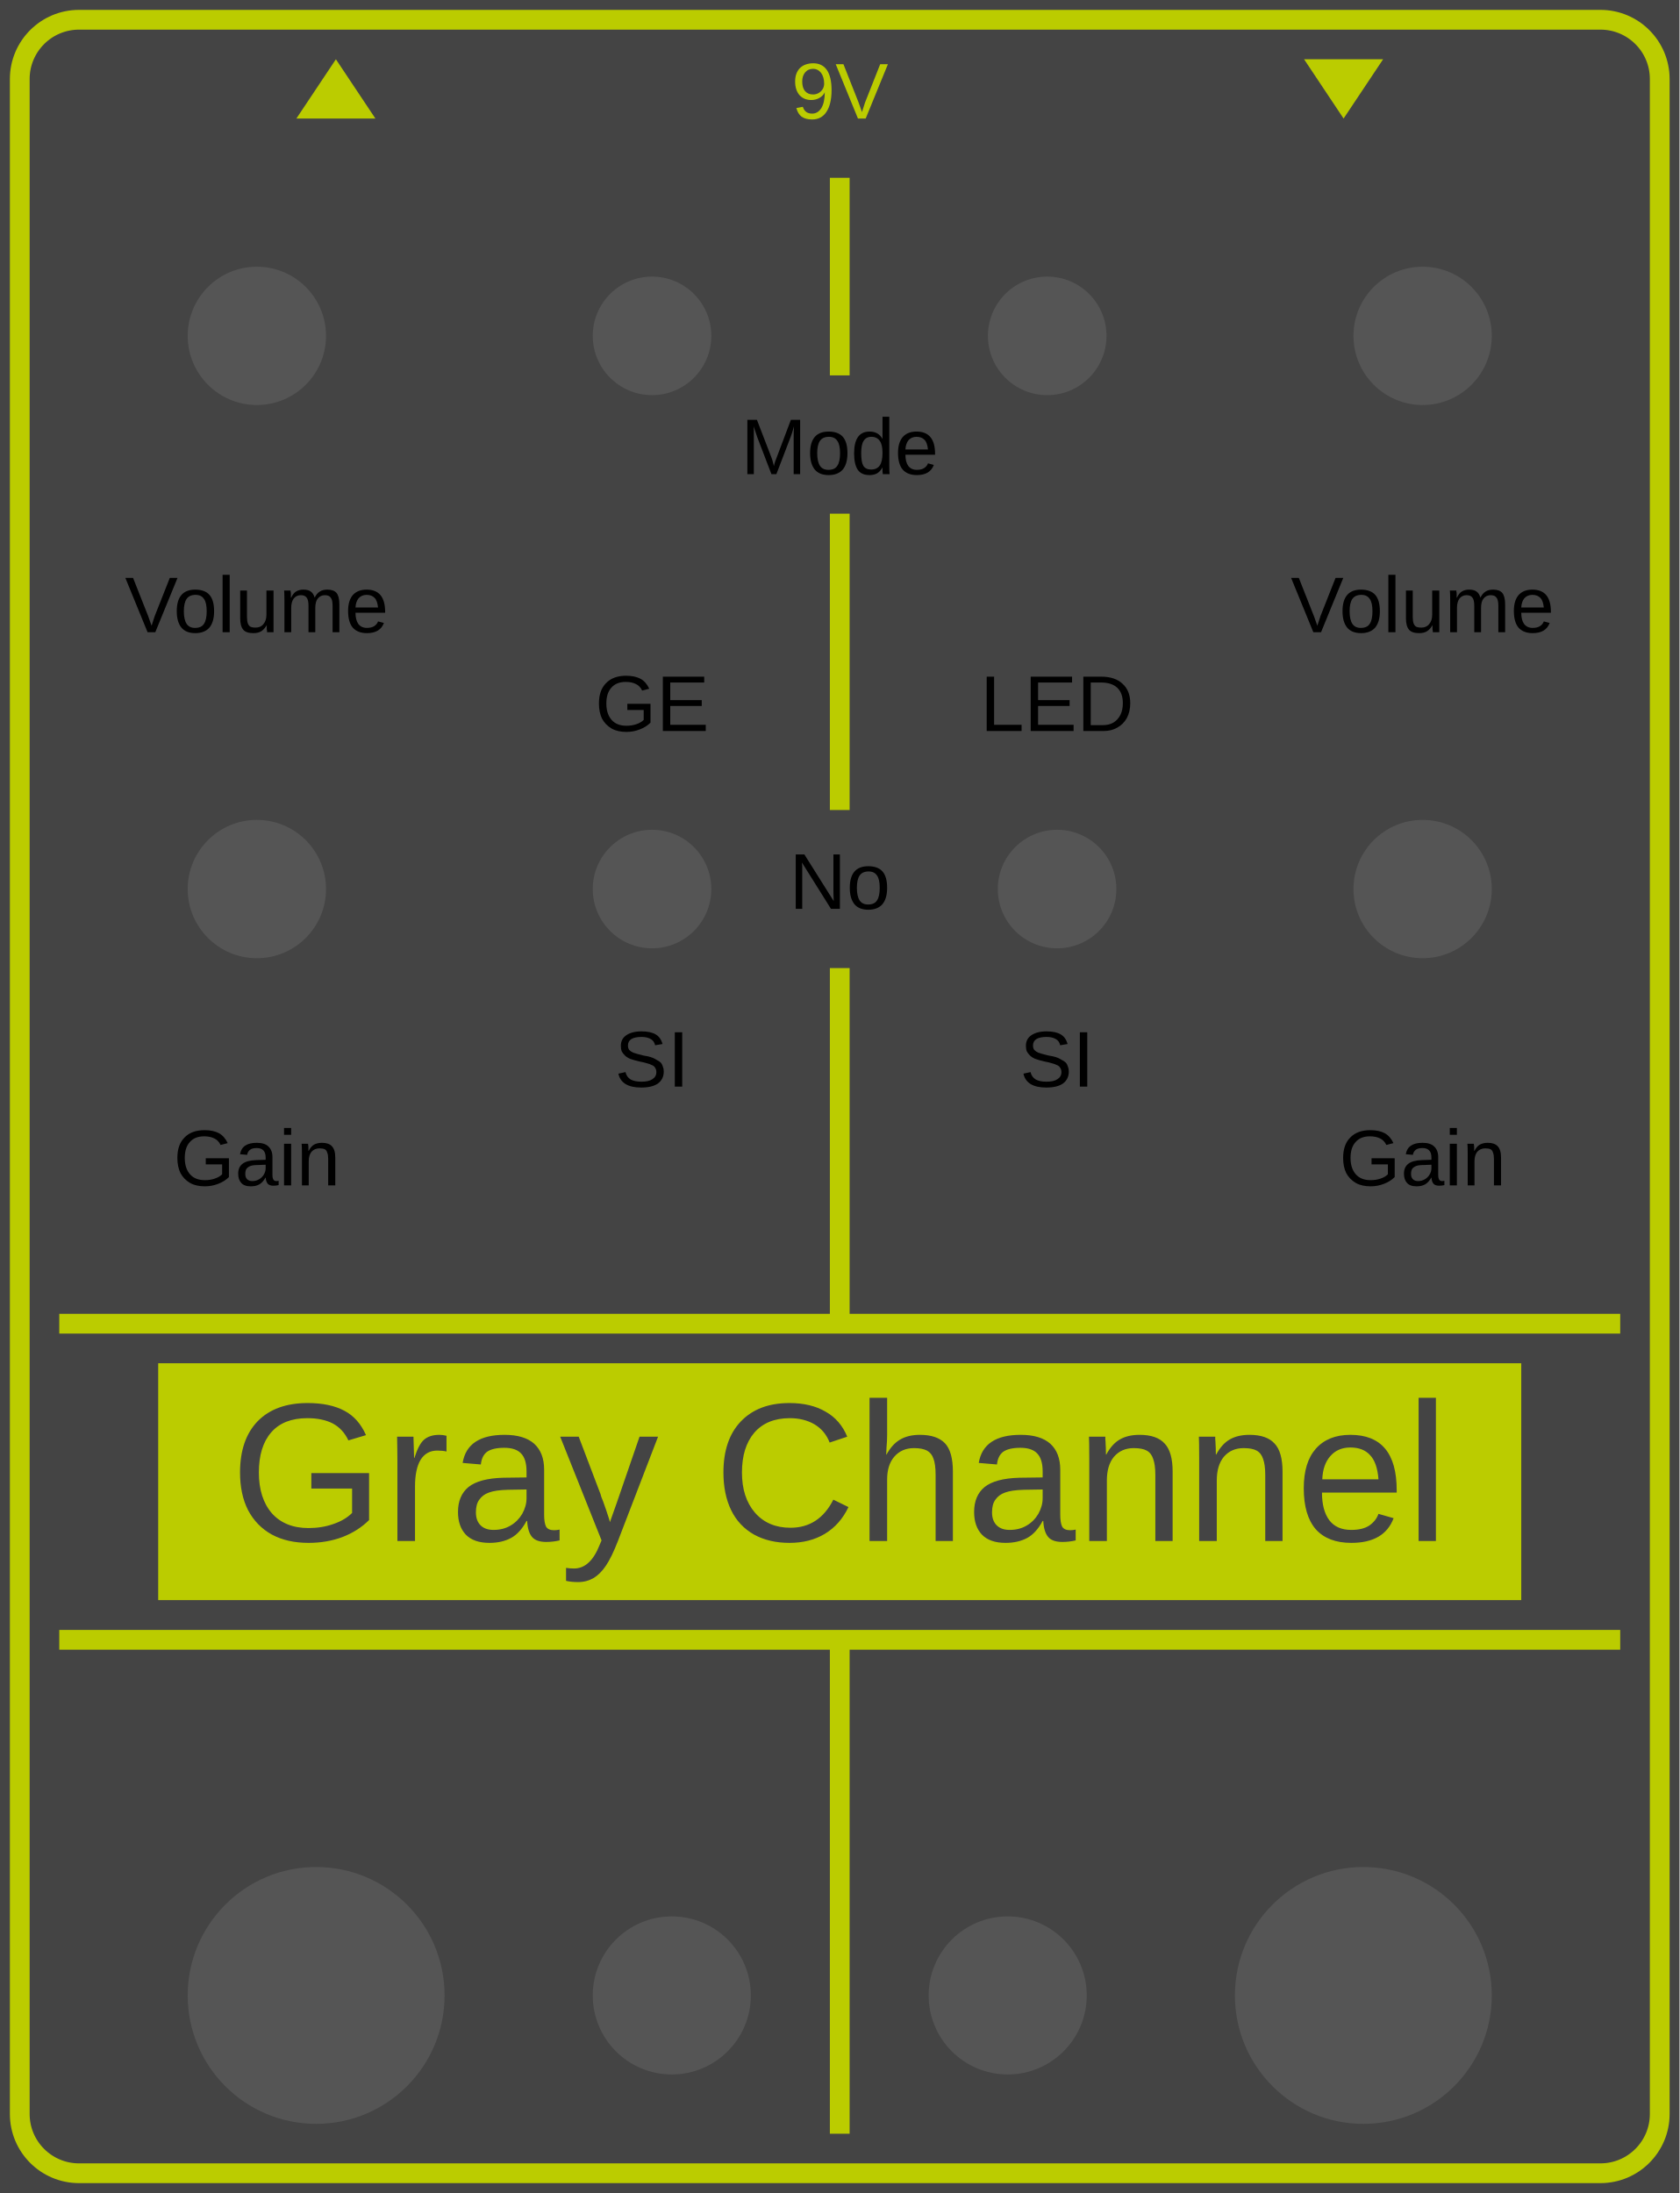
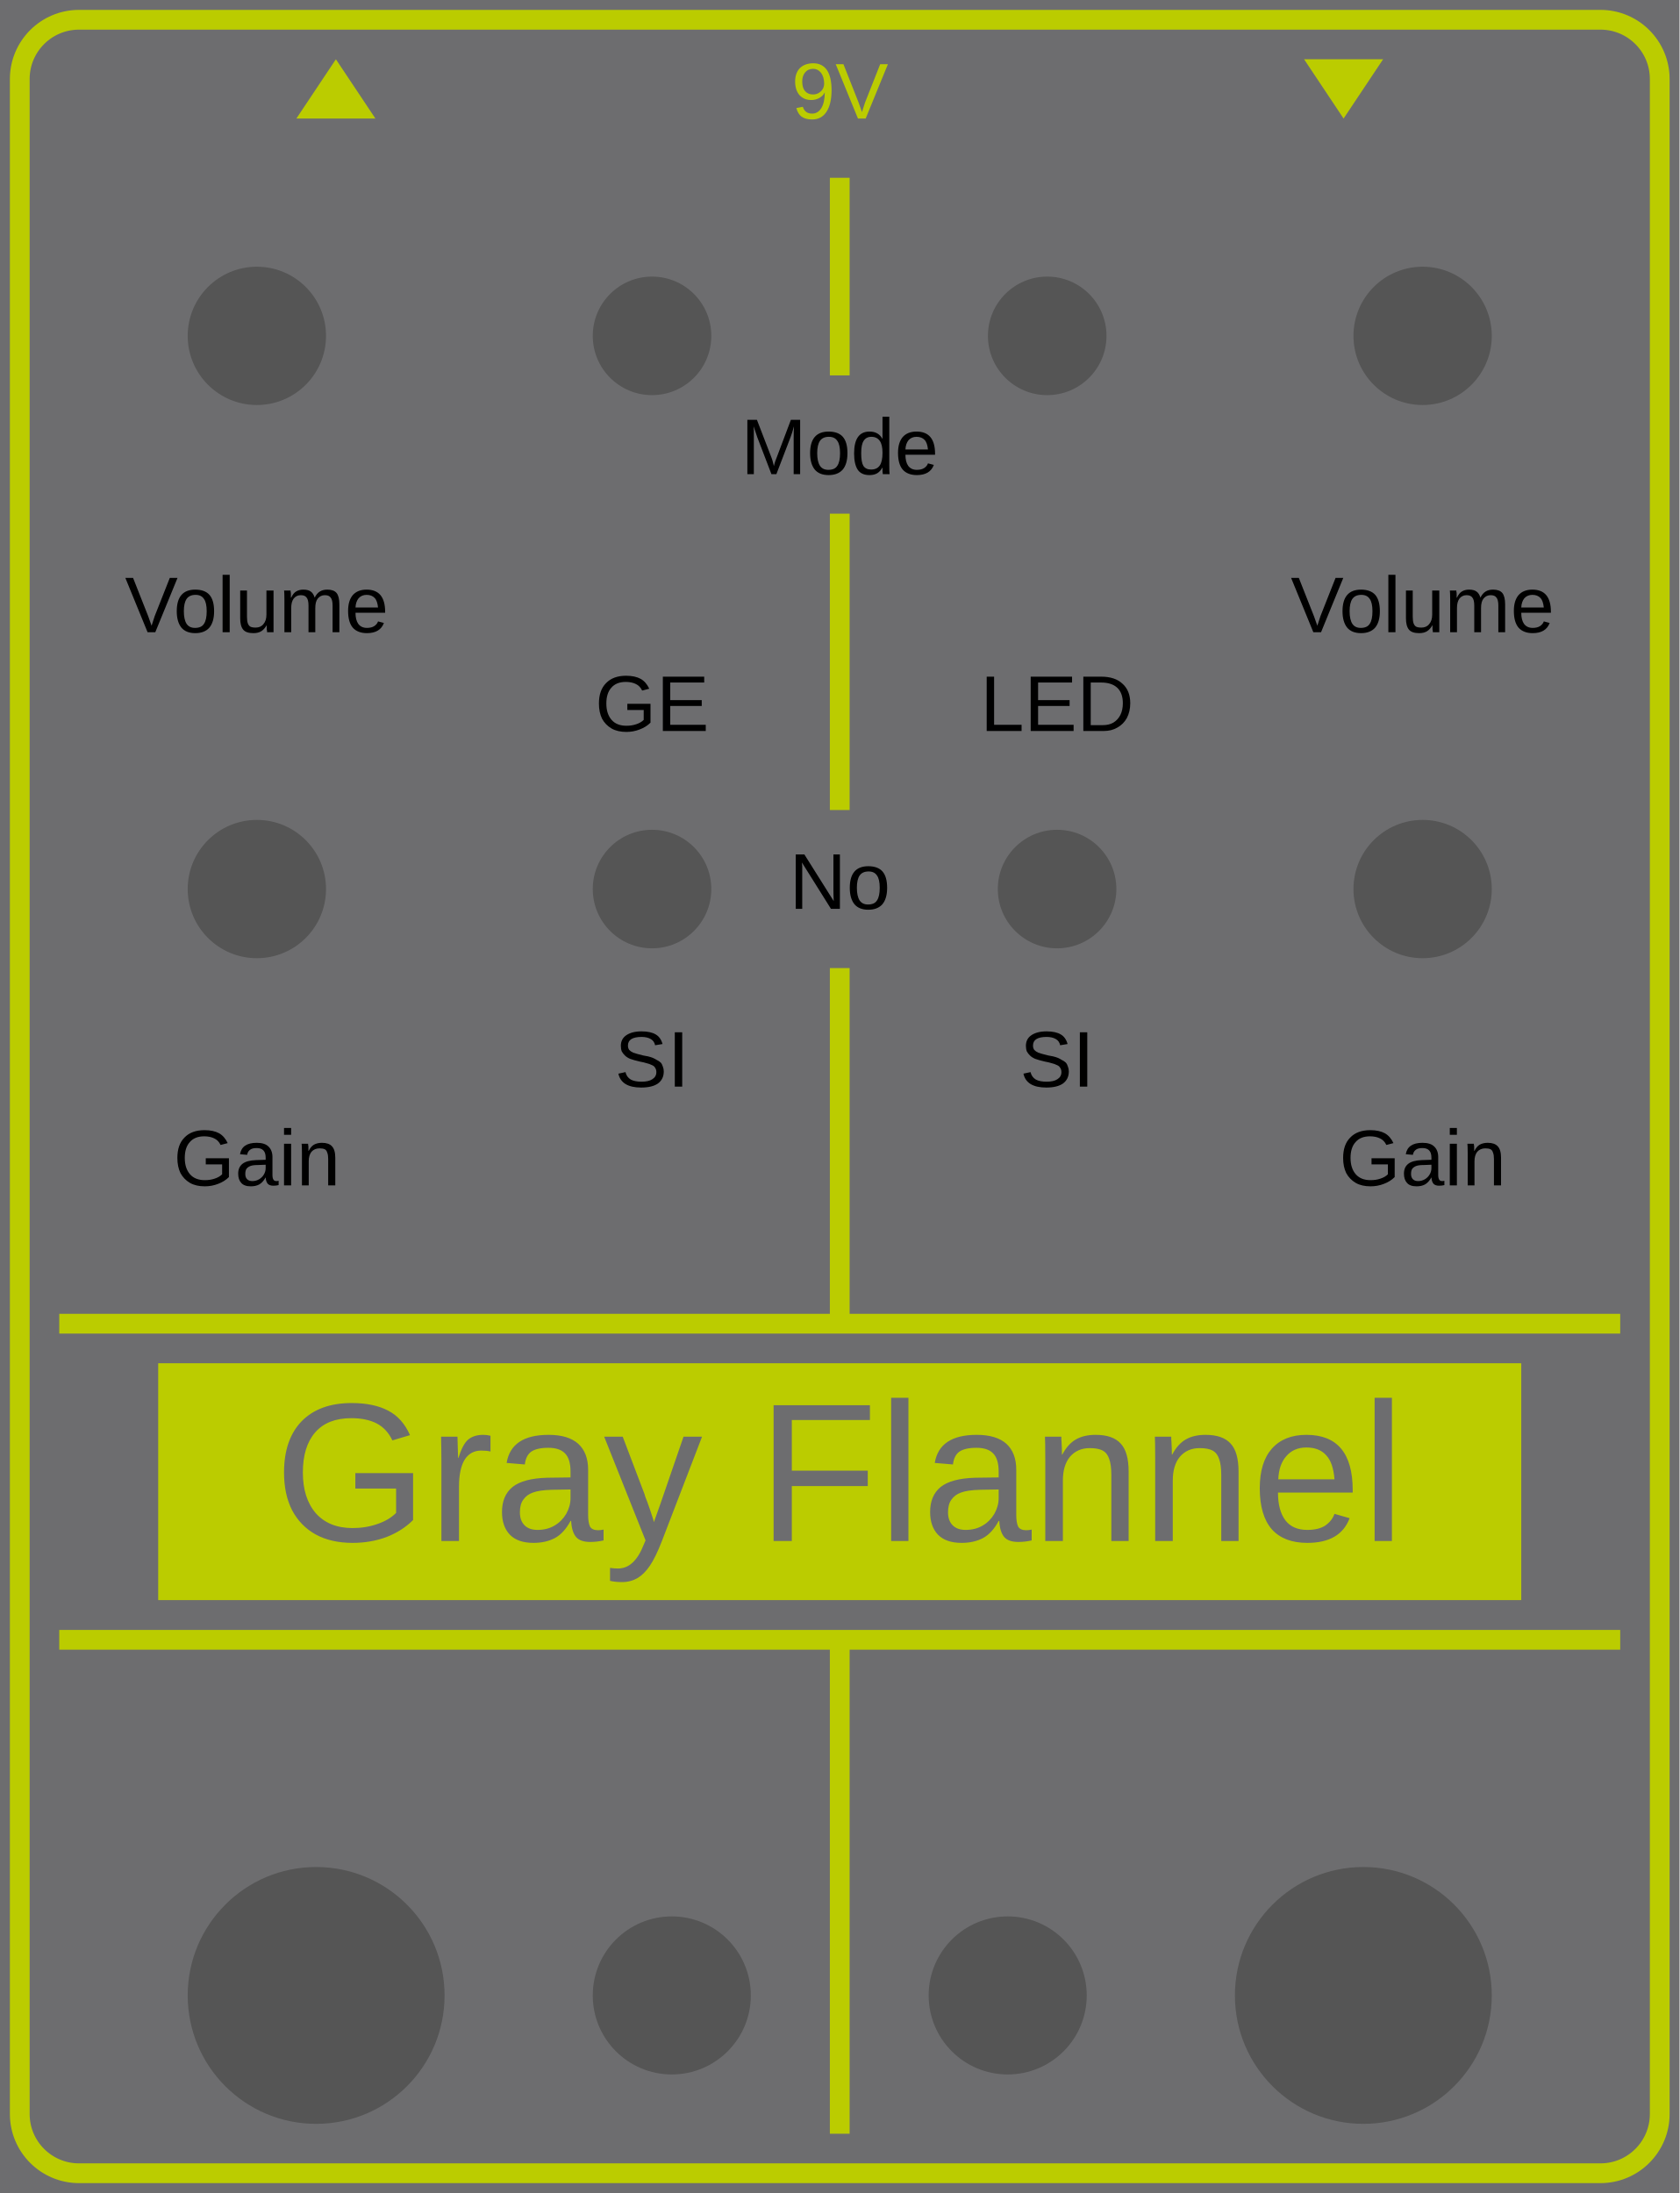
<svg xmlns="http://www.w3.org/2000/svg" version="1.1" width="85" height="111">
  <style>
		
			text{
				font-family: "Britannic", "Bauhaus 93", Arial, sans-serif;
    		}
		
	</style>
-   <rect width="100%" height="100%" fill="#444" />
+   <rect width="100%" height="100%" fill="#6d6d6f" />
  <rect x="1" y="1" rx="3" ry="3" width="83" height="109" stroke="#BC0" fill="transparent" stroke-width="1" />
  <text x="42.5" y="6" font-size="4" text-anchor="middle" fill="#BC0">
		9V
	</text>
  <polygon points="19,6 17,3 15,6" style="fill: #BC0;" />
  <polygon points="70,3 68,6, 66, 3" style="fill: #BC0;" />
  <line x1="42.5" y1="9" x2="42.5" y2="19" stroke="#BC0" />
  <line x1="42.5" y1="26" x2="42.5" y2="41" stroke="#BC0" />
  <line x1="42.5" y1="49" x2="42.5" y2="67" stroke="#BC0" />
  <line x1="42.5" y1="83" x2="42.5" y2="108" stroke="#BC0" />
-   <text x="13" y="60" font-size="4" font-family="arial" text-anchor="middle" fill="black">
+   <text x="13" y="60" font-size="4" text-anchor="middle" fill="black">
		Gain
	</text>
-   <text x="72" y="60" font-size="4" font-family="arial" text-anchor="middle" fill="black">
+   <text x="72" y="60" font-size="4" text-anchor="middle" fill="black">
		Gain
	</text>
  <text x="13" y="32" font-size="4" text-anchor="middle" fill="black">
		Volume
	</text>
  <text x="72" y="32" font-size="4" text-anchor="middle" fill="black">
		Volume
	</text>
  <circle cx="72" cy="45" r="3.5" fill="#555555" />
  <circle cx="72" cy="17" r="3.5" fill="#555555" />
  <circle cx="13" cy="45" r="3.5" fill="#555555" />
  <circle cx="13" cy="17" r="3.5" fill="#555555" />
  <text x="33" y="55" font-size="4" text-anchor="middle" fill="black">
		SI
	</text>
  <text x="33" y="37" font-size="4" text-anchor="middle" fill="black">
		GE
	</text>
  <text x="42.5" y="46" font-size="4" text-anchor="middle" fill="black">
		No
	</text>
  <text x="53.5" y="55" font-size="4" text-anchor="middle" fill="black">
		SI
	</text>
  <text x="53.5" y="37" font-size="4" text-anchor="middle" fill="black">
		LED
	</text>
  <text x="42.5" y="24" font-size="4" text-anchor="middle" fill="black">
		Mode
	</text>
  <circle cx="53.5" cy="45" r="3" fill="#555555" />
  <circle cx="53" cy="17" r="3" fill="#555555" />
  <circle cx="33" cy="45" r="3" fill="#555555" />
  <circle cx="33" cy="17" r="3" fill="#555555" />
  <mask id="m">
    <rect x="8" y="69" width="69" height="12" fill="white" />
    <text x="42.5" y="78" font-size="10" fill="black" text-anchor="middle">
- 			Gray Channel
+ 			Gray Flannel
		</text>
  </mask>
  <rect x="8" y="69" width="69" height="12" fill="#BC0" mask="url(#m)" />
  <line x1="3" y1="67" x2="82" y2="67" stroke="#BC0" />
  <line x1="3" y1="83" x2="82" y2="83" stroke="#BC0" />
  <circle cx="34" cy="101" r="4" fill="#555555" />
  <circle cx="51" cy="101" r="4" fill="#555555" />
  <circle cx="16" cy="101" r="6.5" fill="#555555" />
  <circle cx="69" cy="101" r="6.5" fill="#555555" />
</svg>
